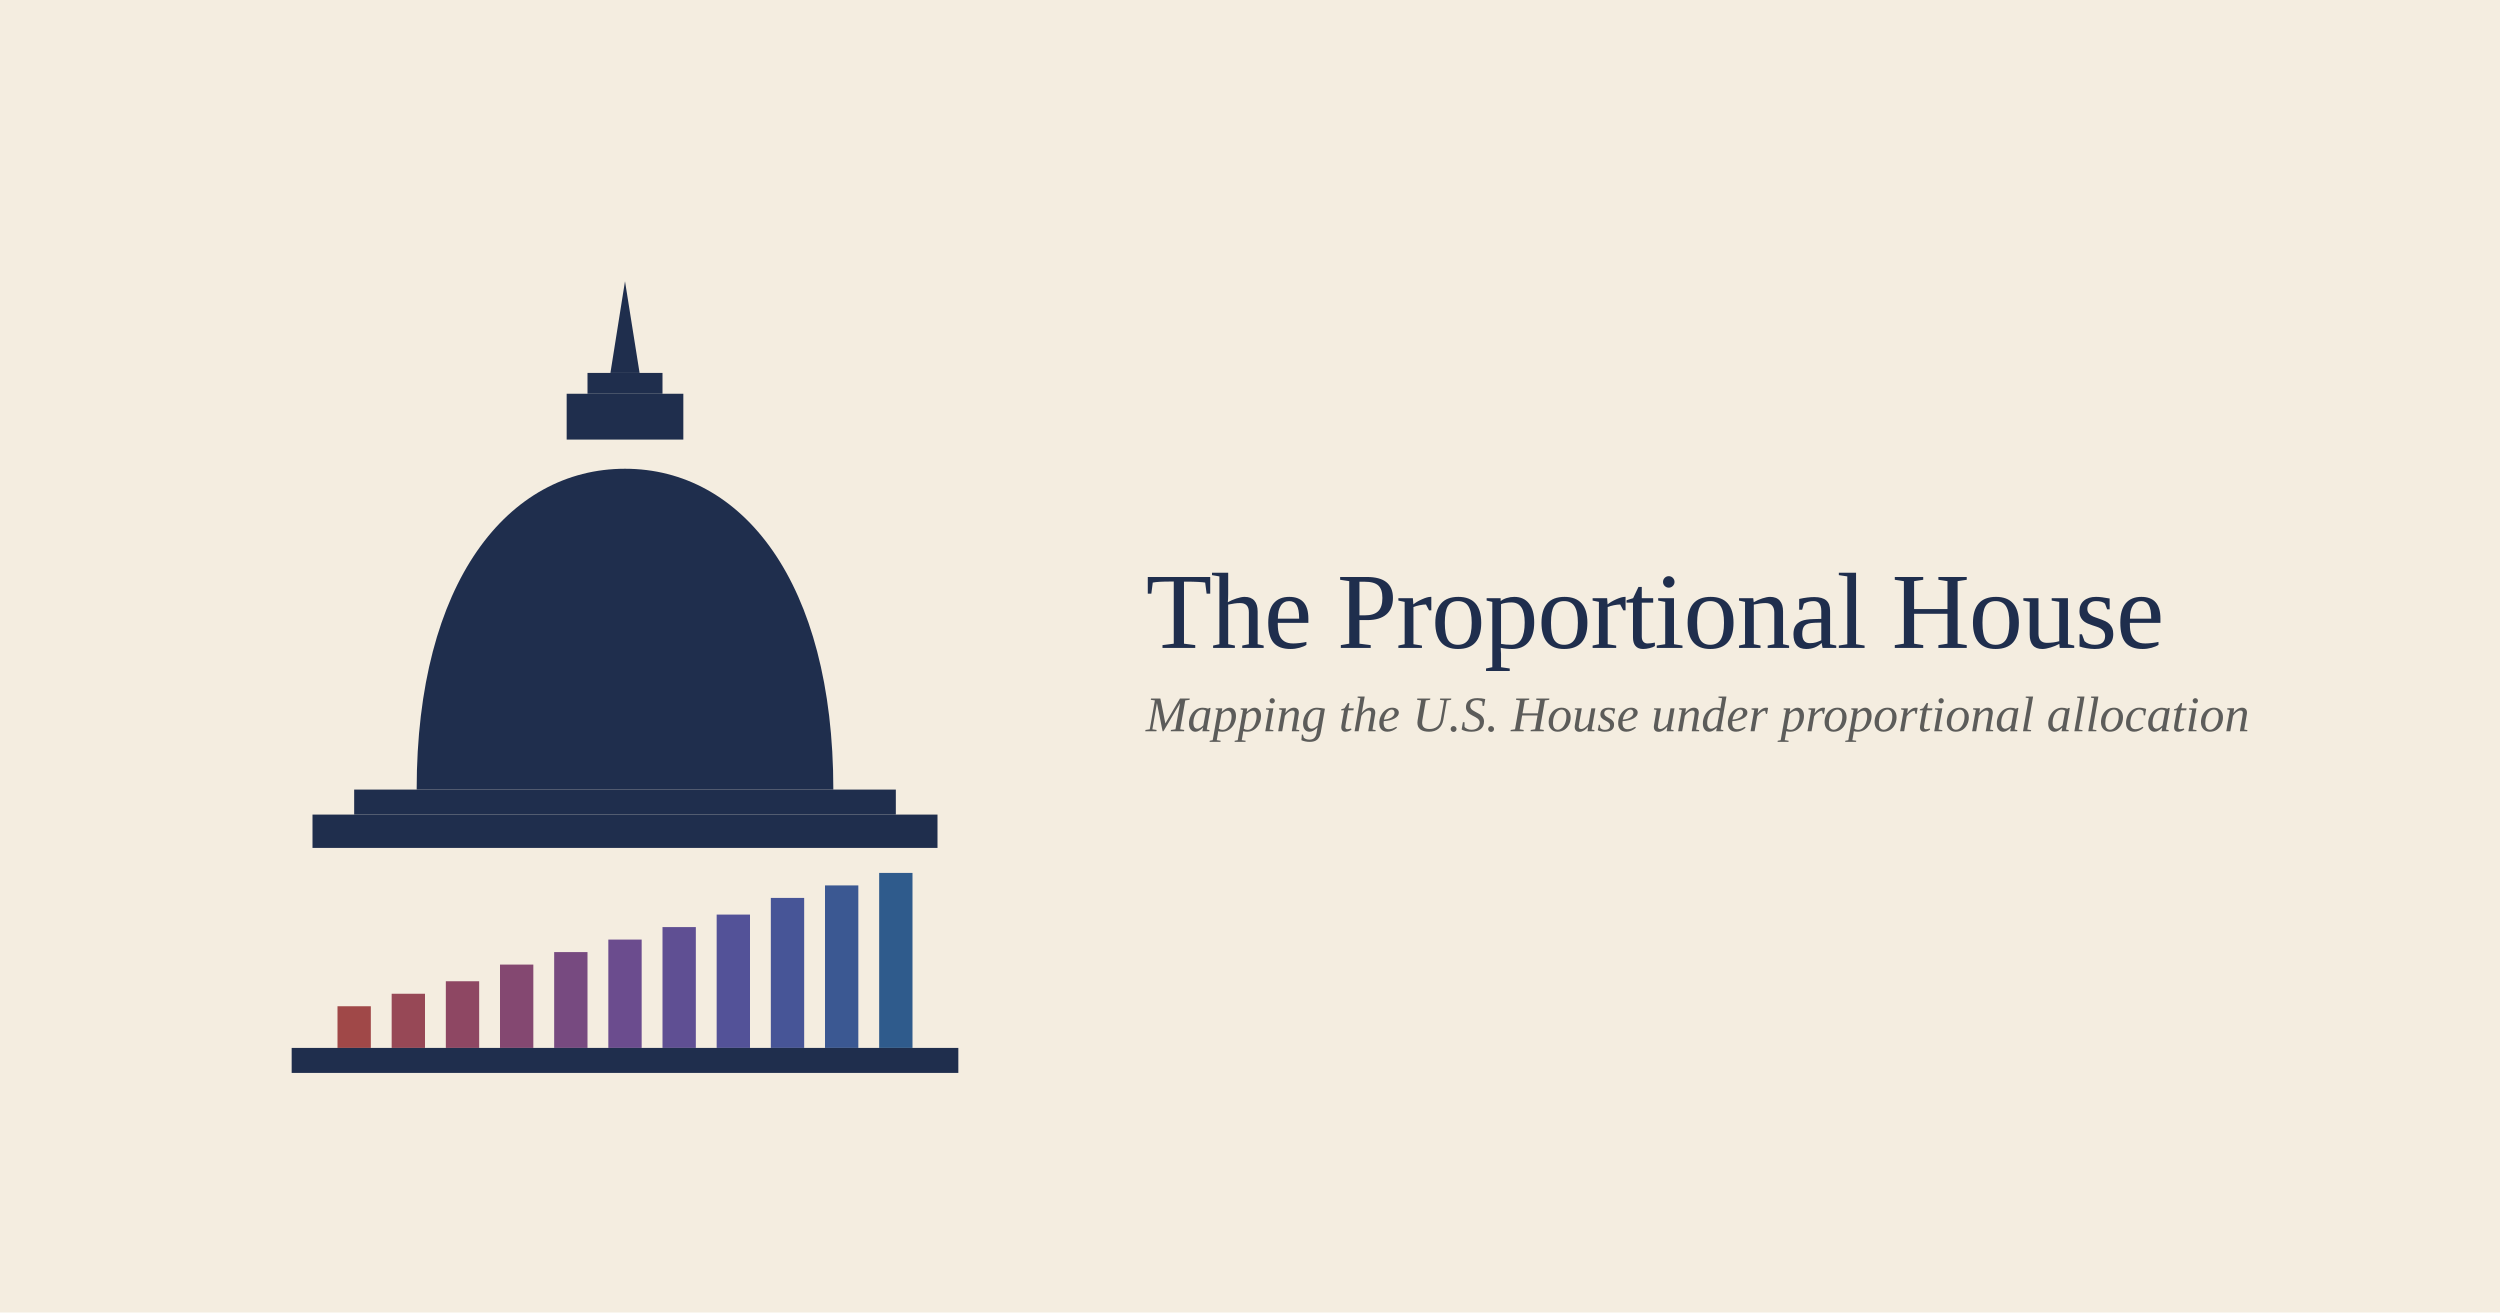
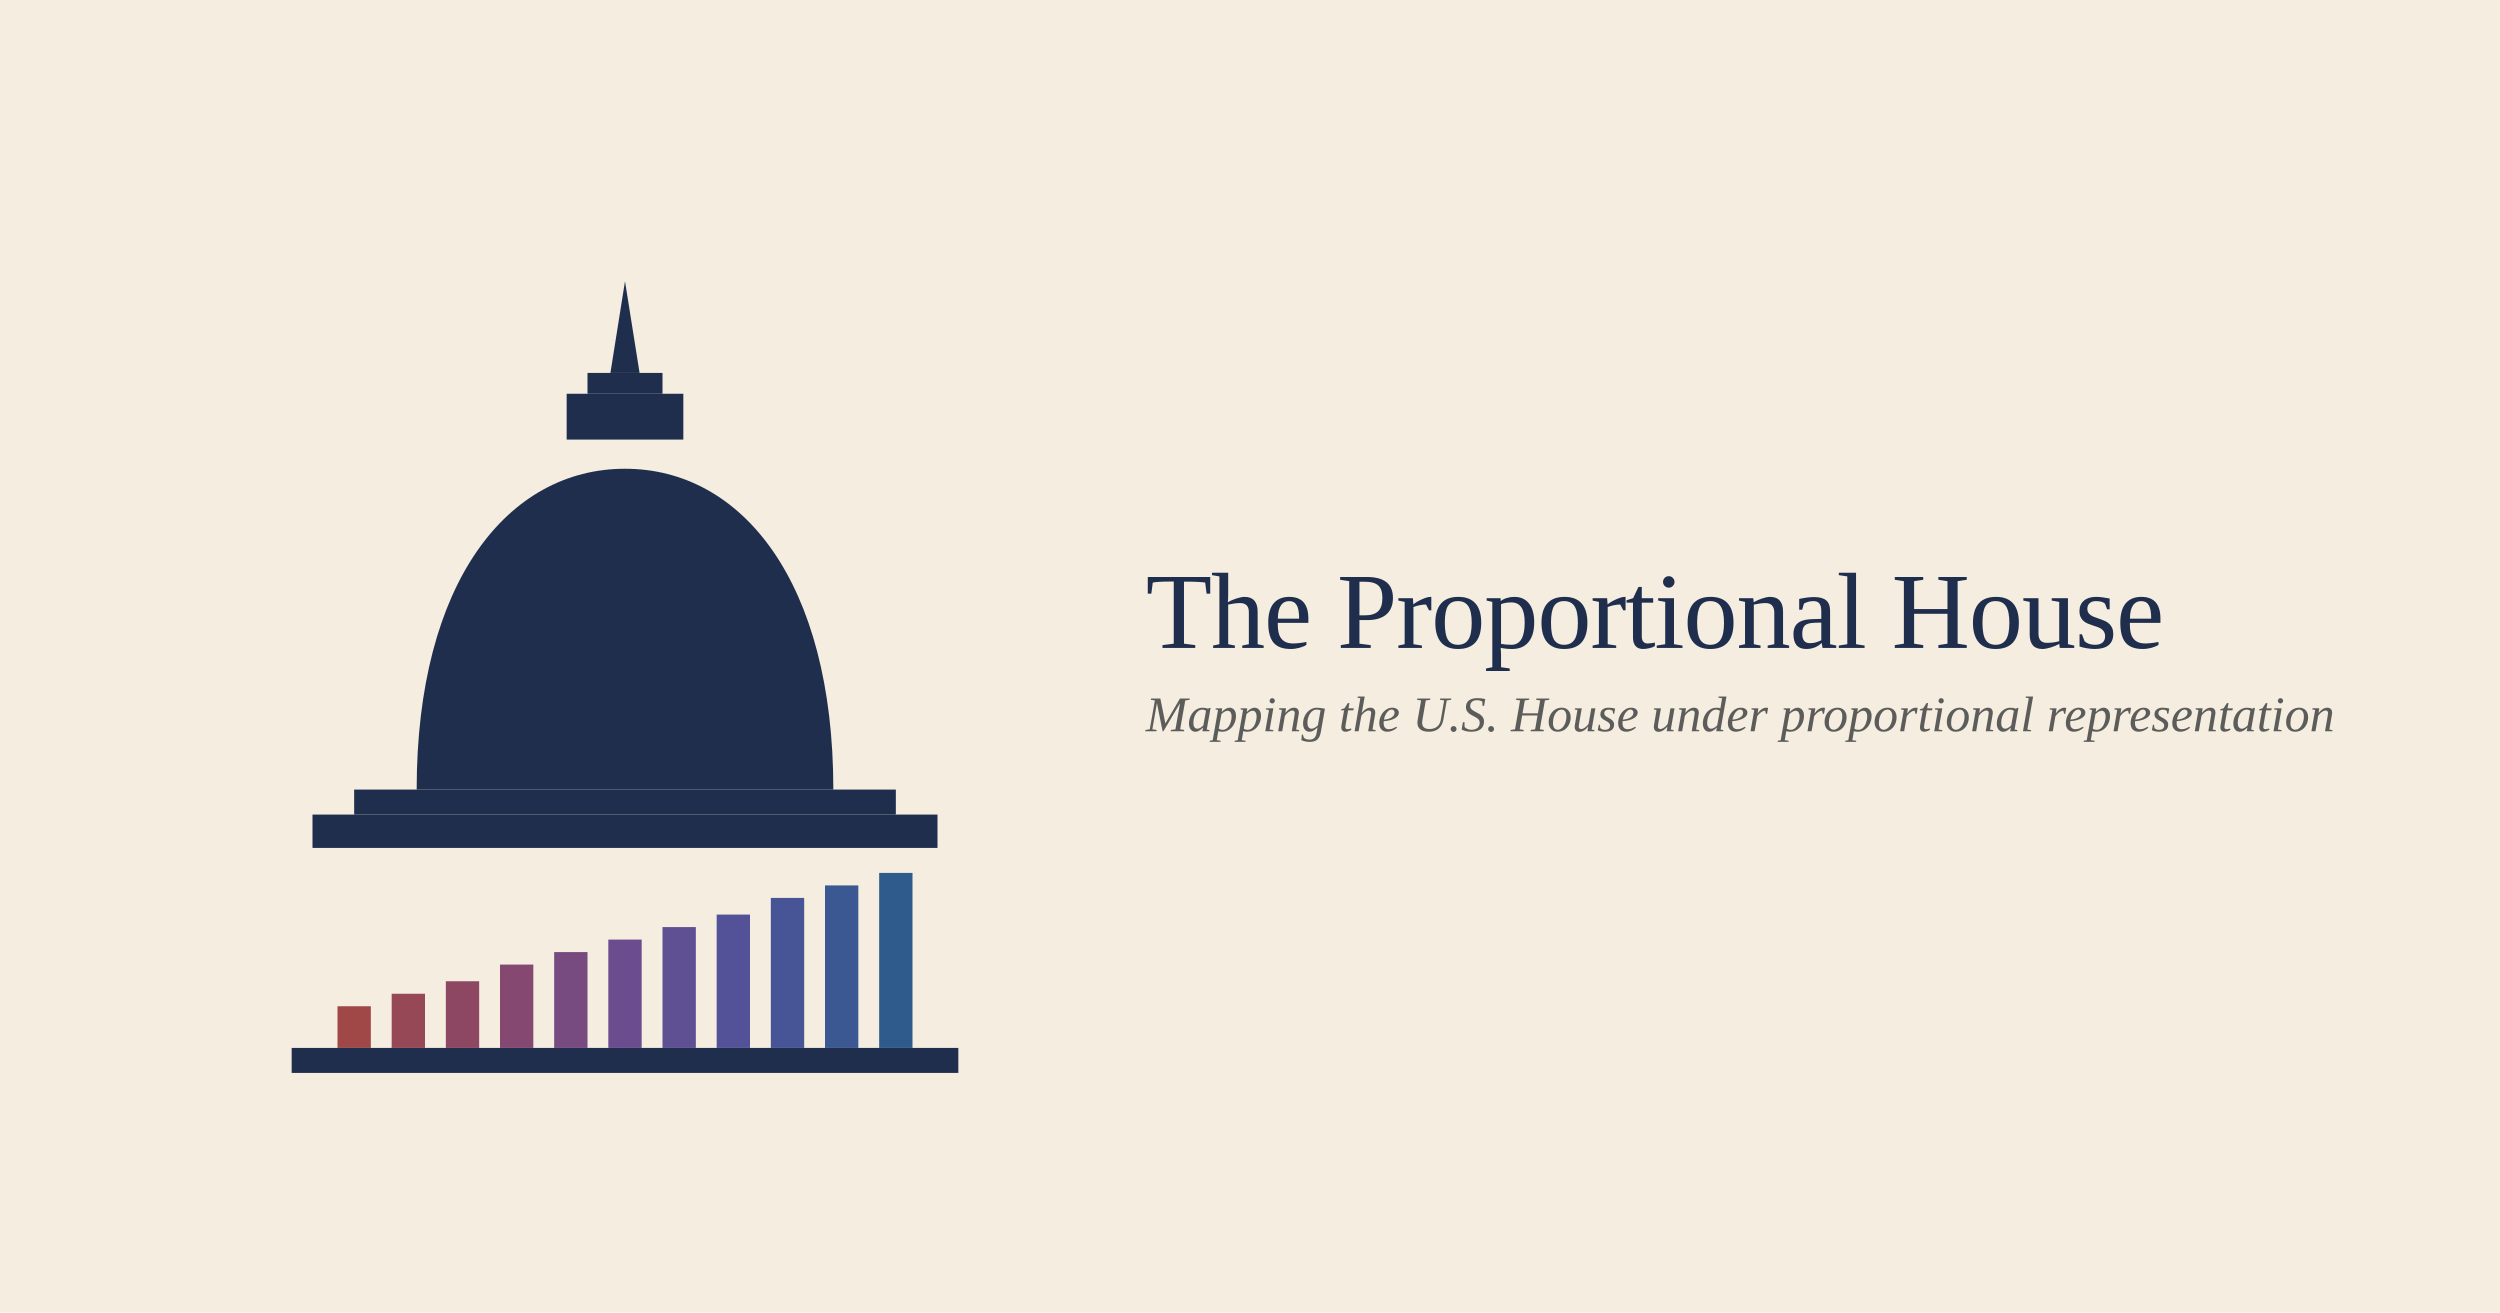
<svg xmlns="http://www.w3.org/2000/svg" viewBox="0 0 1200 630">
  <rect width="1200" height="630" fill="#F4EDE0" />
  <g transform="translate(100, 115) scale(2)">
    <path d="M 100,10 L 103.5,32 L 96.5,32 Z" fill="#1F2E4D" />
    <rect x="91" y="32" width="18" height="5" fill="#1F2E4D" />
    <rect x="86" y="37" width="28" height="11" fill="#1F2E4D" />
    <path d="M 50,132 C 50,82 72,55 100,55 C 128,55 150,82 150,132 Z" fill="#1F2E4D" />
    <rect x="35" y="132" width="130" height="6" fill="#1F2E4D" />
    <rect x="25" y="138" width="150" height="8" fill="#1F2E4D" />
    <rect x="31" y="184" width="8" height="10" fill="#A04848" />
    <rect x="44" y="181" width="8" height="13" fill="#974856" />
    <rect x="57" y="178" width="8" height="16" fill="#8E4763" />
    <rect x="70" y="174" width="8" height="20" fill="#844871" />
    <rect x="83" y="171" width="8" height="23" fill="#774A80" />
    <rect x="96" y="168" width="8" height="26" fill="#6B4C8E" />
    <rect x="109" y="165" width="8" height="29" fill="#5F4F93" />
    <rect x="122" y="162" width="8" height="32" fill="#535298" />
    <rect x="135" y="158" width="8" height="36" fill="#475597" />
    <rect x="148" y="155" width="8" height="39" fill="#3B5892" />
    <rect x="161" y="152" width="8" height="42" fill="#2F5B8C" />
    <rect x="20" y="194" width="160" height="6" fill="#1F2E4D" />
  </g>
  <text x="550" y="311" font-family="'Source Serif 4', 'Times New Roman', Georgia, serif" font-size="52" font-weight="500" fill="#1F2E4D" letter-spacing="-0.01em">The Proportional House</text>
-   <text x="550" y="351" font-family="'Source Serif 4', 'Times New Roman', Georgia, serif" font-size="24" font-style="italic" fill="#5C5C5A">Mapping the U.S. House under proportional allocation</text>
+   <text x="550" y="351" font-family="'Source Serif 4', 'Times New Roman', Georgia, serif" font-size="24" font-style="italic" fill="#5C5C5A">Mapping the U.S. House under proportional representation</text>
</svg>
